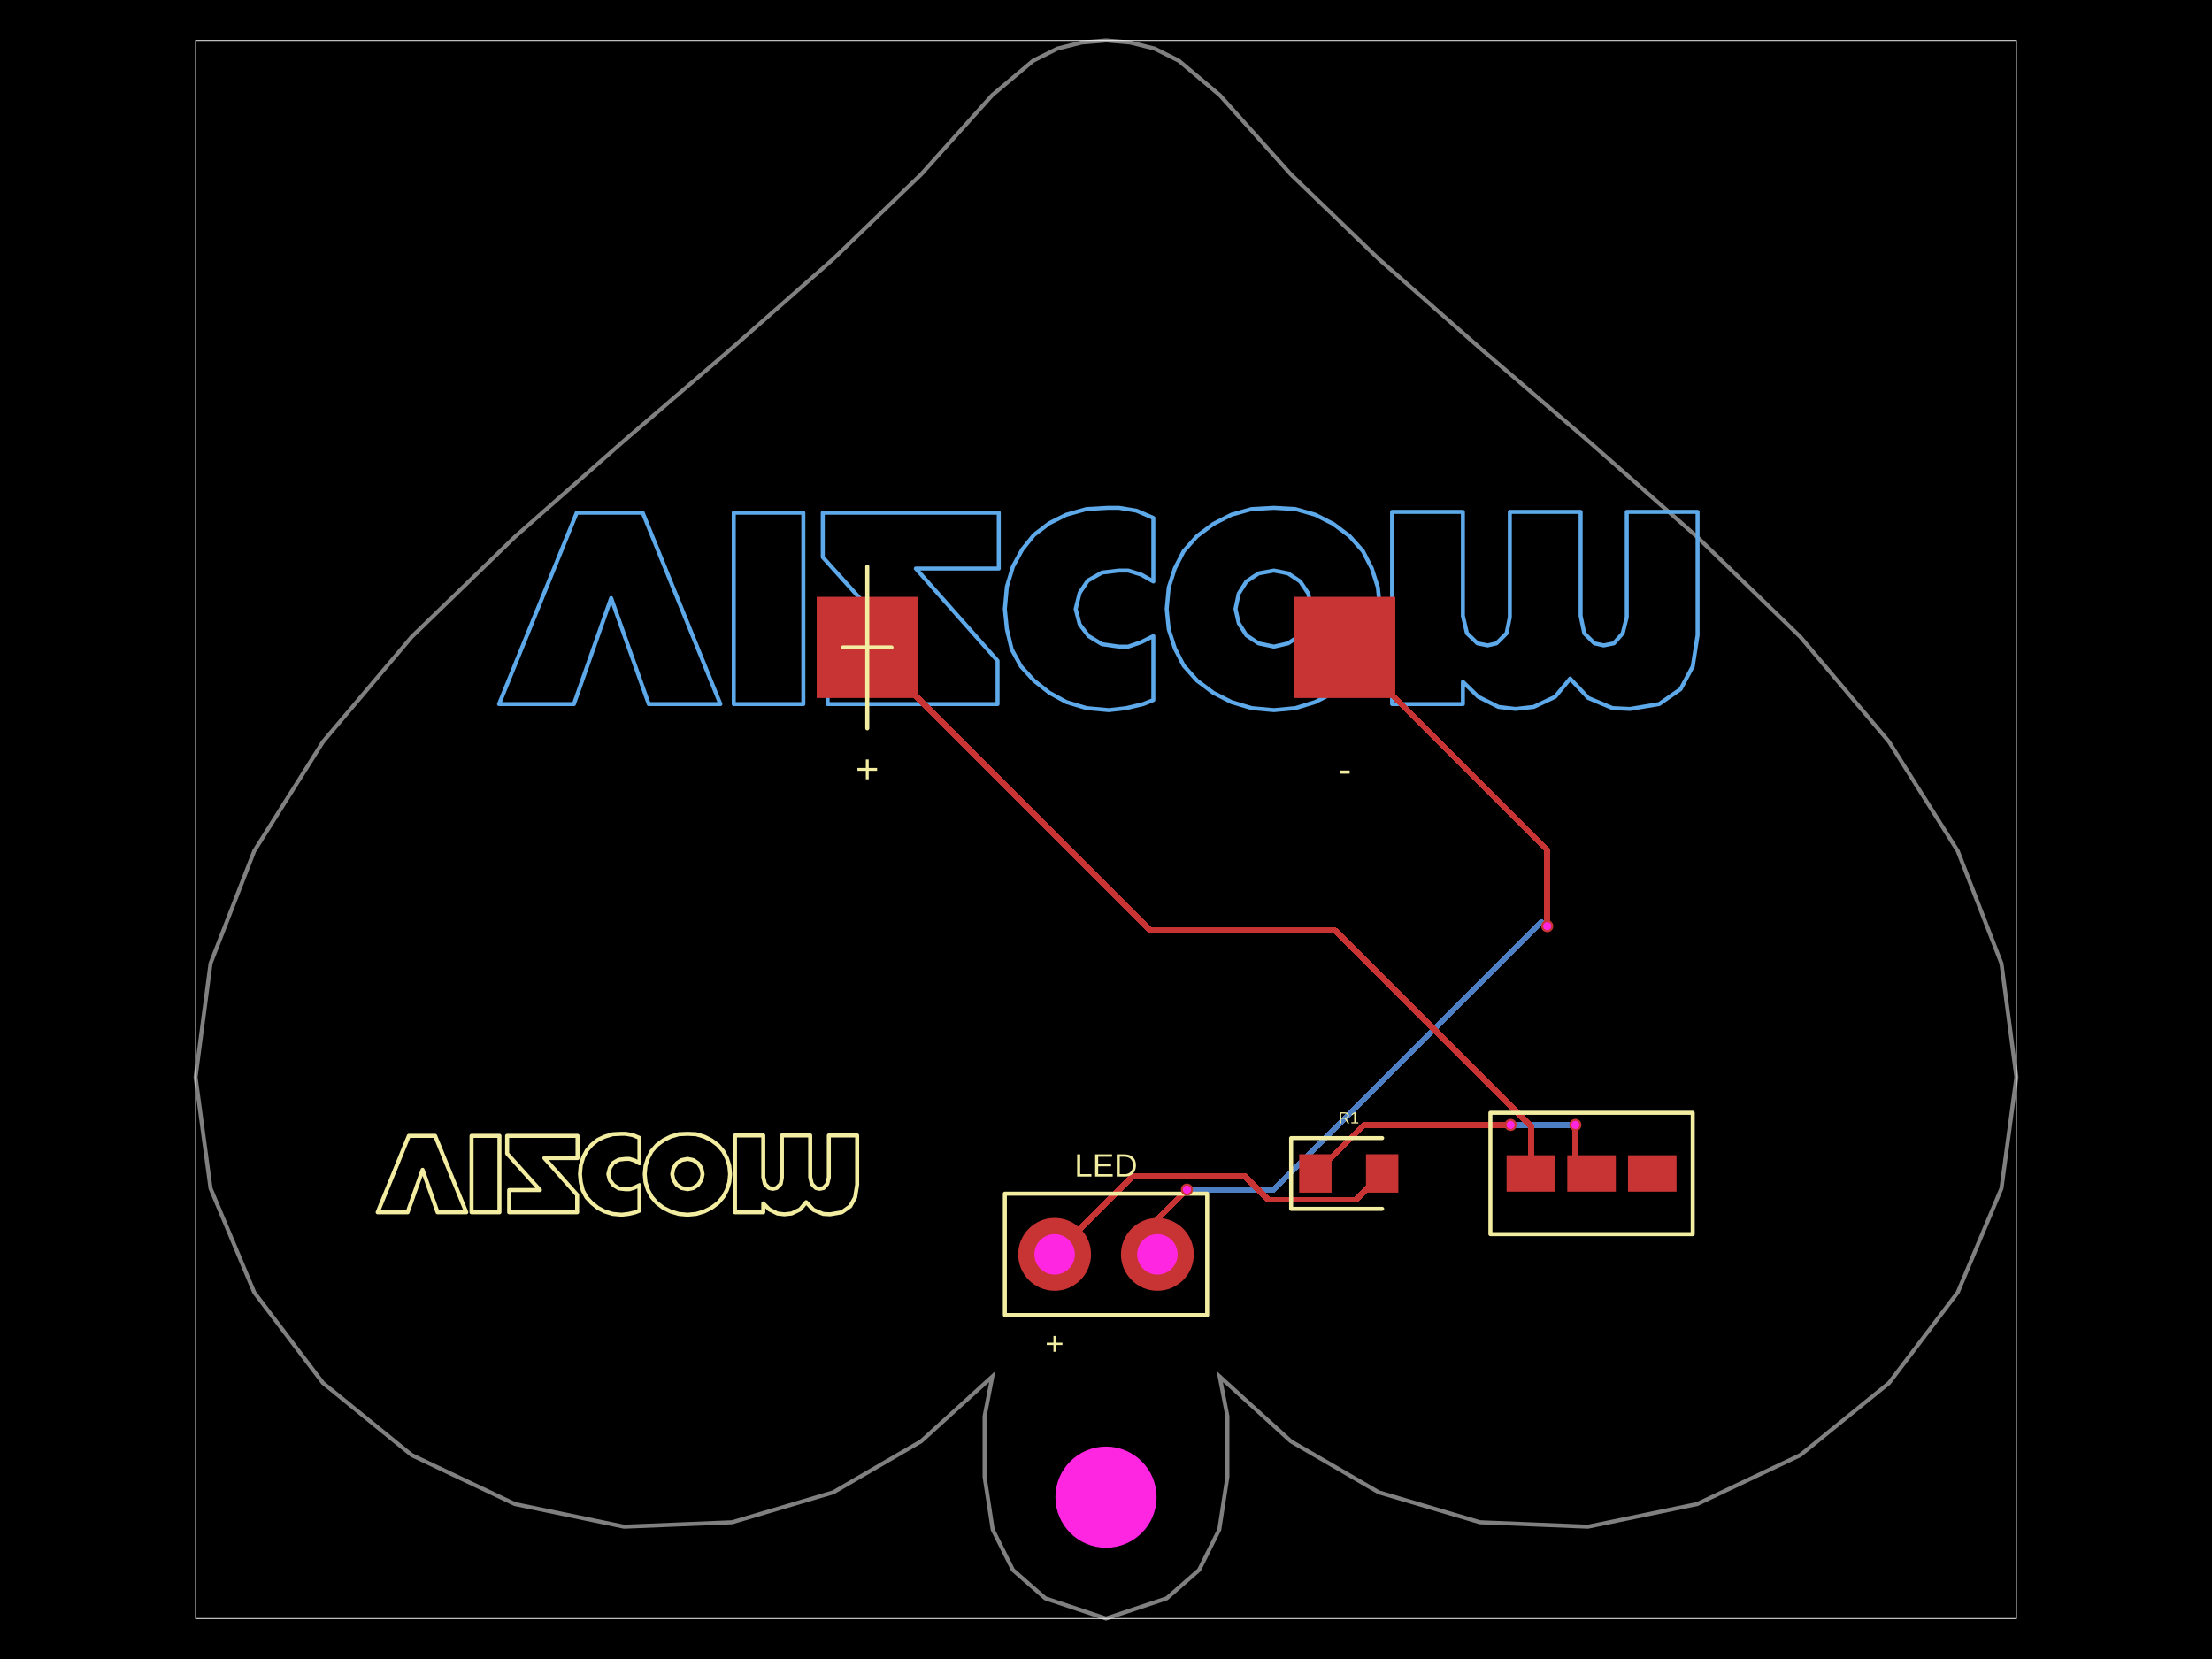
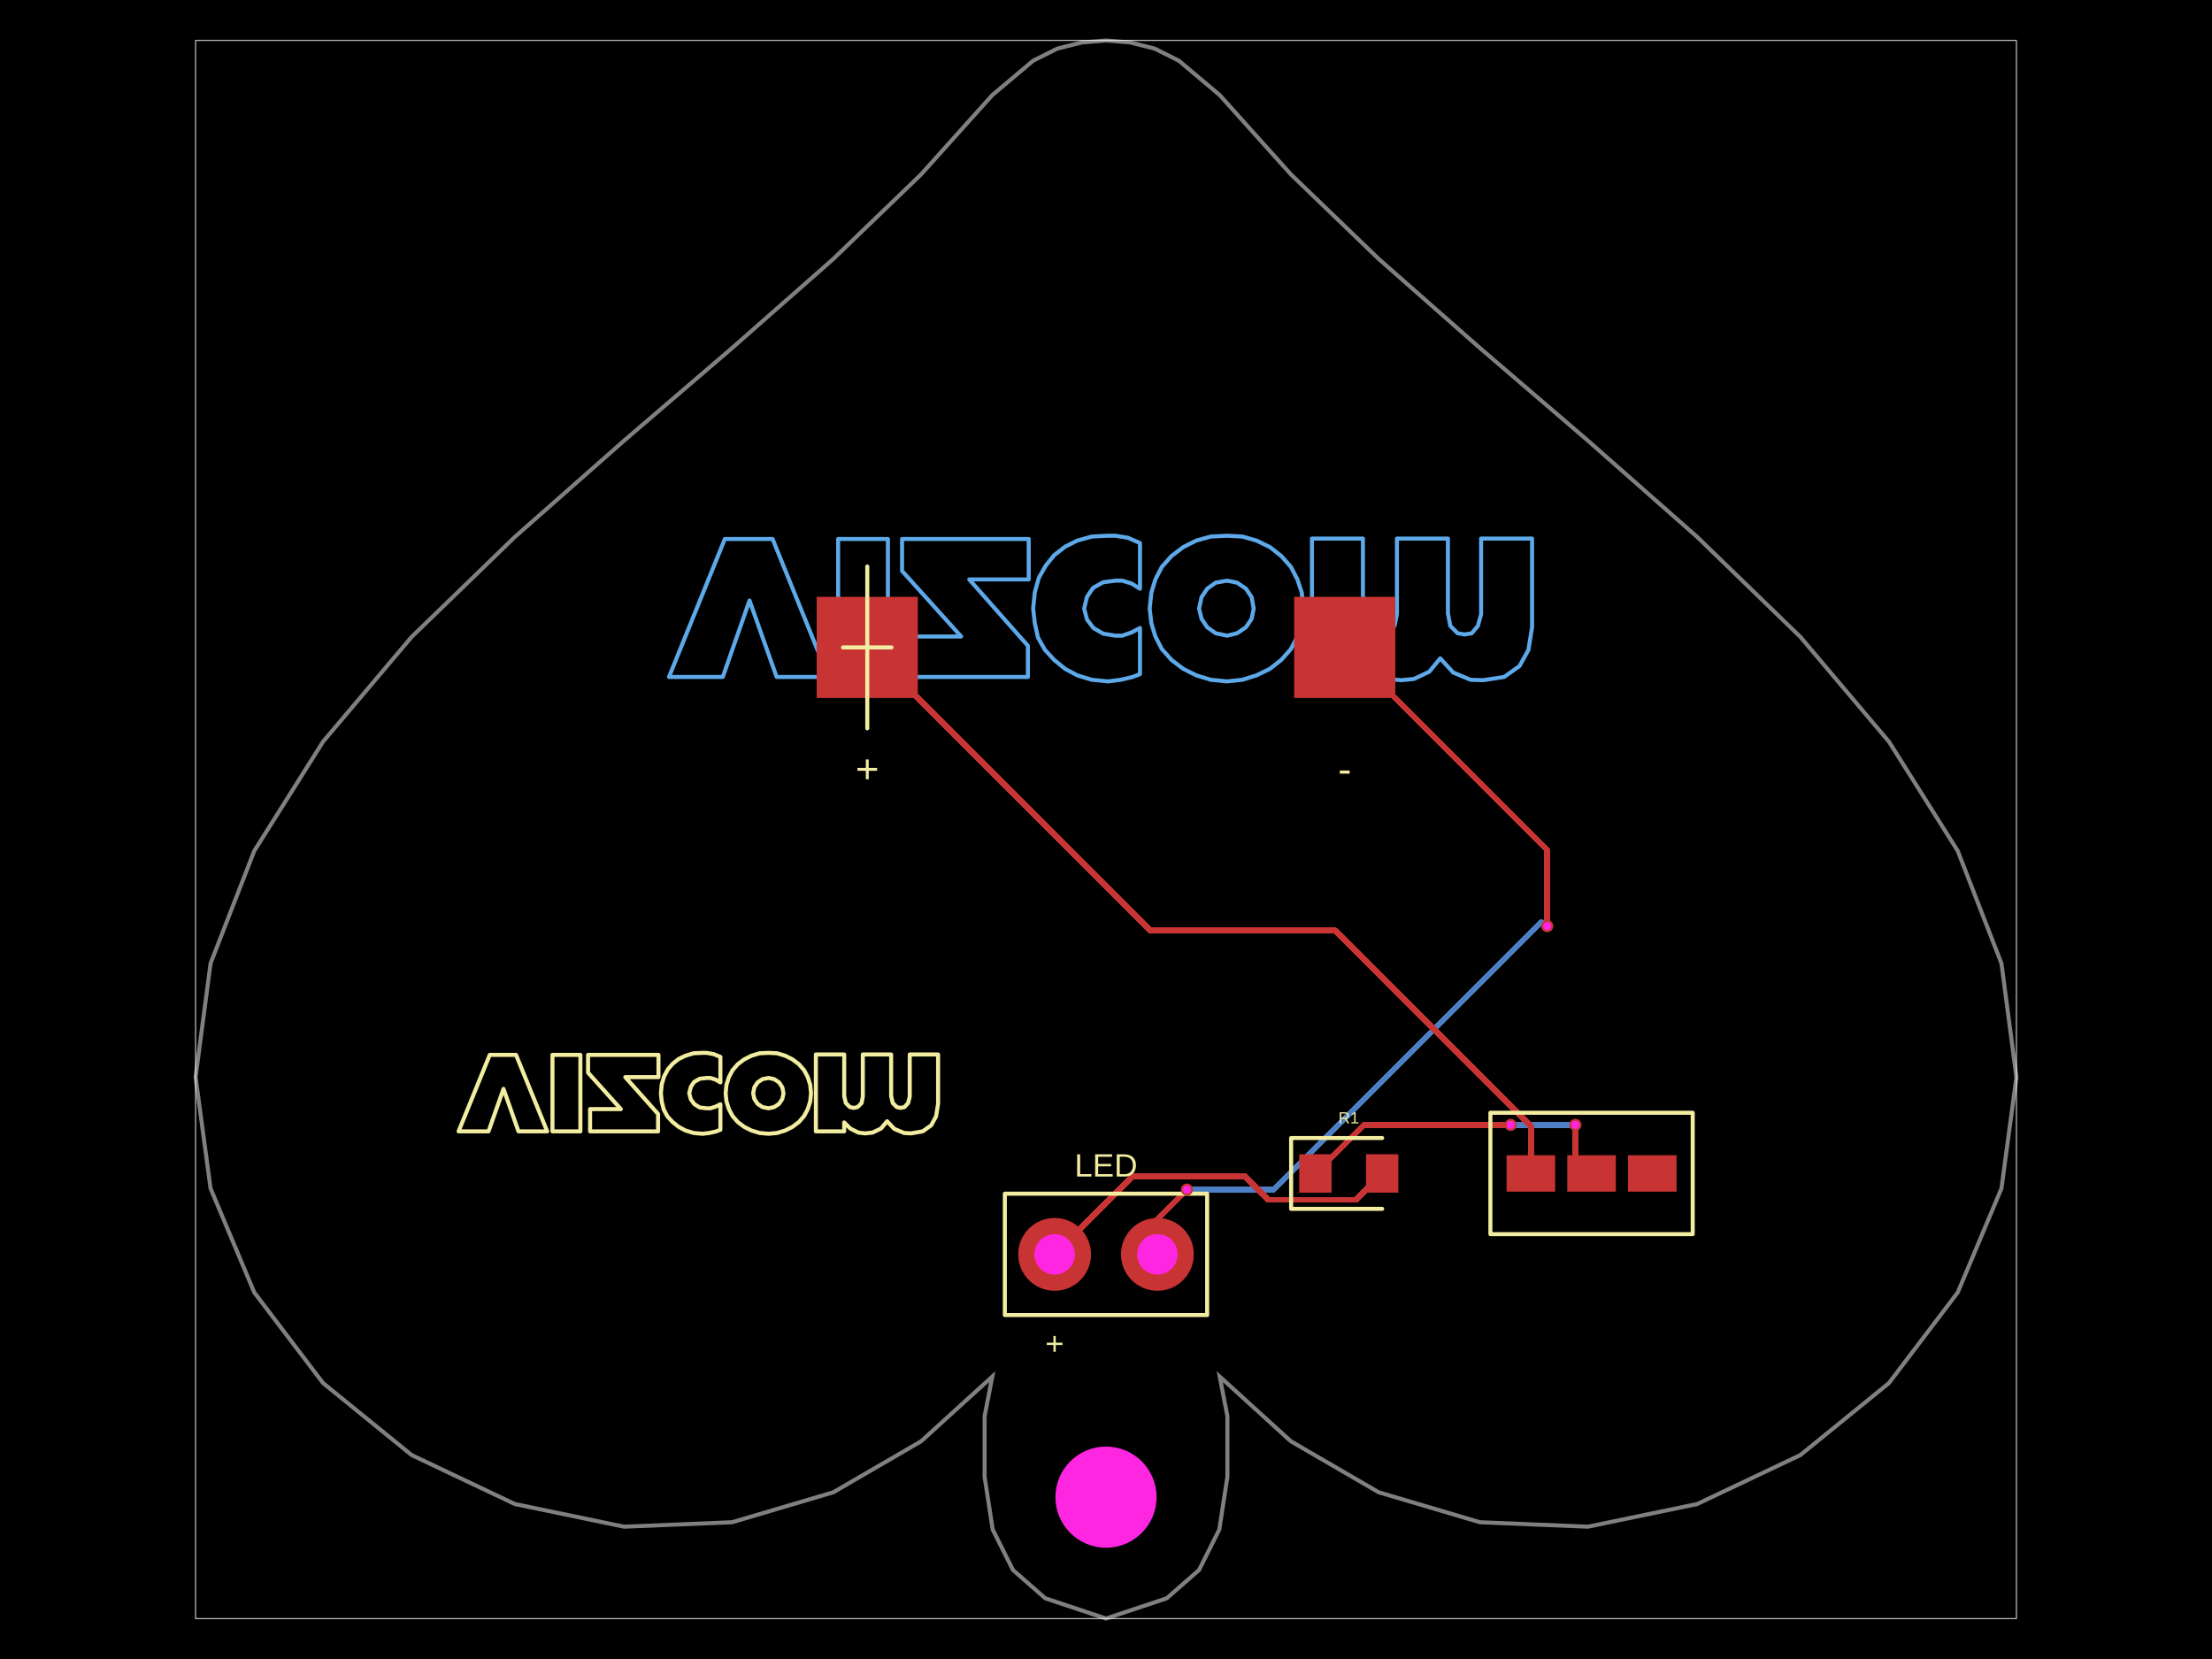
<svg xmlns="http://www.w3.org/2000/svg" width="800" height="600" data-software-used-string="@tscircuit/core@0.0.1112">
  <style />
  <rect class="boundary" x="0" y="0" fill="#000" width="800" height="600" data-type="pcb_background" data-pcb-layer="global" />
  <rect class="pcb-boundary" fill="none" stroke="#fff" stroke-width="0.3" x="70.732" y="14.634" width="658.537" height="570.732" data-type="pcb_boundary" data-pcb-layer="global" />
  <path class="pcb-board" d="M 400 585.366 L 421.951 578.049 L 433.659 567.805 L 440.976 553.171 L 443.902 534.146 L 443.902 512.195 L 441.122 497.854 L 466.878 521.268 L 498.634 539.707 L 535.22 550.537 L 574.293 552.146 L 613.805 543.951 L 651.122 526.244 L 683.171 500.195 L 708.049 467.415 L 723.854 429.805 L 729.268 389.561 L 723.854 348.439 L 708.049 307.756 L 683.171 268.244 L 651.122 230.341 L 613.805 194.195 L 574.293 159.366 L 535.22 125.854 L 498.634 93.659 L 466.878 63.073 L 441.122 34.39 L 426.341 21.951 L 417.561 17.561 L 408.78 15.366 L 400 14.634 L 391.22 15.366 L 382.439 17.561 L 373.659 21.951 L 358.878 34.39 L 333.122 63.073 L 301.366 93.659 L 264.78 125.854 L 225.707 159.366 L 186.195 194.195 L 148.878 230.341 L 116.829 268.244 L 91.951 307.756 L 76.146 348.439 L 70.732 389.561 L 76.146 429.805 L 91.951 467.415 L 116.829 500.195 L 148.878 526.244 L 186.195 543.951 L 225.707 552.146 L 264.78 550.537 L 301.366 539.707 L 333.122 521.268 L 358.878 497.854 L 356.098 512.195 L 356.098 534.146 L 359.024 553.171 L 366.341 567.805 L 378.049 578.049 Z" fill="none" stroke="rgba(255, 255, 255, 0.5)" stroke-width="1.463" data-type="pcb_board" data-pcb-layer="board" />
  <path class="pcb-trace" stroke="rgb(77, 127, 196)" fill="none" d="M 546.341 406.829 L 546.341 406.829" stroke-width="2.195" stroke-linecap="round" stroke-linejoin="round" shape-rendering="crispEdges" data-type="pcb_trace" data-pcb-layer="bottom" />
  <path class="pcb-trace" stroke="rgb(77, 127, 196)" fill="none" d="M 546.341 406.829 L 568.279 406.829" stroke-width="2.195" stroke-linecap="round" stroke-linejoin="round" shape-rendering="crispEdges" data-type="pcb_trace" data-pcb-layer="bottom" />
  <path class="pcb-trace" stroke="rgb(77, 127, 196)" fill="none" d="M 568.279 406.829 L 568.279 406.829" stroke-width="2.195" stroke-linecap="round" stroke-linejoin="round" shape-rendering="crispEdges" data-type="pcb_trace" data-pcb-layer="bottom" />
  <path class="pcb-trace" stroke="rgb(77, 127, 196)" fill="none" d="M 568.279 406.829 L 569.756 406.829" stroke-width="2.195" stroke-linecap="round" stroke-linejoin="round" shape-rendering="crispEdges" data-type="pcb_trace" data-pcb-layer="bottom" />
  <path class="pcb-trace" stroke="rgb(77, 127, 196)" fill="none" d="M 569.756 406.829 L 569.756 406.829" stroke-width="2.195" stroke-linecap="round" stroke-linejoin="round" shape-rendering="crispEdges" data-type="pcb_trace" data-pcb-layer="bottom" />
  <path class="pcb-trace" stroke="rgb(77, 127, 196)" fill="none" d="M 429.268 430.244 L 429.268 430.244" stroke-width="2.195" stroke-linecap="round" stroke-linejoin="round" shape-rendering="crispEdges" data-type="pcb_trace" data-pcb-layer="bottom" />
  <path class="pcb-trace" stroke="rgb(77, 127, 196)" fill="none" d="M 429.268 430.244 L 460.638 430.244" stroke-width="2.195" stroke-linecap="round" stroke-linejoin="round" shape-rendering="crispEdges" data-type="pcb_trace" data-pcb-layer="bottom" />
  <path class="pcb-trace" stroke="rgb(77, 127, 196)" fill="none" d="M 460.638 430.244 L 557.448 333.434" stroke-width="2.195" stroke-linecap="round" stroke-linejoin="round" shape-rendering="crispEdges" data-type="pcb_trace" data-pcb-layer="bottom" />
  <path class="pcb-trace" stroke="rgb(77, 127, 196)" fill="none" d="M 557.448 333.434 L 559.585 334.939" stroke-width="2.195" stroke-linecap="round" stroke-linejoin="round" shape-rendering="crispEdges" data-type="pcb_trace" data-pcb-layer="bottom" />
  <path class="pcb-trace" stroke="rgb(77, 127, 196)" fill="none" d="M 559.585 334.939 L 559.585 334.939" stroke-width="2.195" stroke-linecap="round" stroke-linejoin="round" shape-rendering="crispEdges" data-type="pcb_trace" data-pcb-layer="bottom" />
-   <path class="pcb-silkscreen pcb-silkscreen-bottom" d="M 208.585 185.415 L 180.488 254.634 L 207.561 254.634 L 221.024 216.293 L 234.634 254.634 L 260.537 254.634 L 232.439 185.415 L 208.585 185.415 Z" fill="none" stroke="#5da9e9" stroke-width="1.463" stroke-linecap="round" stroke-linejoin="round" data-pcb-component-id="null" data-pcb-silkscreen-path-id="pcb_silkscreen_path_12" data-type="pcb_silkscreen_path" data-pcb-layer="bottom" />
-   <path class="pcb-silkscreen pcb-silkscreen-bottom" d="M 290.537 185.415 L 265.366 185.415 L 265.366 254.634 L 290.537 254.634 L 290.537 185.415 Z" fill="none" stroke="#5da9e9" stroke-width="1.463" stroke-linecap="round" stroke-linejoin="round" data-pcb-component-id="null" data-pcb-silkscreen-path-id="pcb_silkscreen_path_13" data-type="pcb_silkscreen_path" data-pcb-layer="bottom" />
-   <path class="pcb-silkscreen pcb-silkscreen-bottom" d="M 360.78 254.634 L 360.78 238.976 L 331.22 205.61 L 361.22 205.61 L 361.22 185.415 L 297.561 185.415 L 297.561 201.512 L 327.268 234.439 L 299.317 234.439 L 299.317 254.634 L 360.78 254.634 Z" fill="none" stroke="#5da9e9" stroke-width="1.463" stroke-linecap="round" stroke-linejoin="round" data-pcb-component-id="null" data-pcb-silkscreen-path-id="pcb_silkscreen_path_14" data-type="pcb_silkscreen_path" data-pcb-layer="bottom" />
-   <path class="pcb-silkscreen pcb-silkscreen-bottom" d="M 363.415 220.244 L 364.146 227.561 L 365.902 234.878 L 369.268 241.024 L 373.951 246.146 L 379.512 250.537 L 385.659 253.902 L 392.976 256.098 L 401.024 256.829 L 407.317 256.098 L 413.463 254.634 L 417.122 253.171 L 417.122 230.049 L 412.732 232.244 L 408.049 233.854 L 404.683 233.854 L 398.537 232.976 L 393.707 230.049 L 390.488 225.805 L 389.024 220.244 L 390.488 214.39 L 393.415 210 L 398.537 207.073 L 404.683 206.341 L 408.049 206.341 L 412.732 207.805 L 417.122 210.293 L 417.122 187.317 L 410.976 184.683 L 404.683 183.659 L 400.732 183.659 L 392.976 184.098 L 385.659 186.146 L 379.512 189.22 L 373.951 193.463 L 369.707 198.732 L 366.341 204.878 L 364.146 212.195 L 363.415 220.244 Z" fill="none" stroke="#5da9e9" stroke-width="1.463" stroke-linecap="round" stroke-linejoin="round" data-pcb-component-id="null" data-pcb-silkscreen-path-id="pcb_silkscreen_path_15" data-type="pcb_silkscreen_path" data-pcb-layer="bottom" />
-   <path class="pcb-silkscreen pcb-silkscreen-bottom" d="M 460.732 256.829 L 468.488 256.098 L 475.659 253.902 L 482.244 250.537 L 488.098 246.146 L 492.927 240.732 L 496.146 234.439 L 498.341 227.561 L 499.073 220.244 L 498.341 212.488 L 496.146 205.61 L 492.927 199.317 L 488.098 193.902 L 482.244 189.512 L 475.659 186.146 L 468.488 184.098 L 460.732 183.659 L 452.683 184.098 L 445.366 186.146 L 438.78 189.512 L 432.927 193.902 L 428.098 199.317 L 424.878 205.61 L 422.683 212.488 L 421.951 220.244 L 422.683 227.561 L 424.878 234.439 L 428.098 240.732 L 432.927 246.146 L 438.78 250.537 L 445.366 253.902 L 452.683 256.098 L 460.732 256.829 Z" fill="none" stroke="#5da9e9" stroke-width="1.463" stroke-linecap="round" stroke-linejoin="round" data-pcb-component-id="null" data-pcb-silkscreen-path-id="pcb_silkscreen_path_16" data-type="pcb_silkscreen_path" data-pcb-layer="bottom" />
-   <path class="pcb-silkscreen pcb-silkscreen-bottom" d="M 460.732 233.854 L 455.171 232.683 L 450.78 229.756 L 448 225.366 L 446.829 220.244 L 448 214.683 L 450.78 210.293 L 455.171 207.366 L 460.732 206.341 L 465.854 207.366 L 470.244 210.293 L 473.171 214.683 L 474.195 220.244 L 473.171 225.366 L 470.244 229.756 L 465.854 232.683 L 460.732 233.854 Z" fill="none" stroke="#5da9e9" stroke-width="1.463" stroke-linecap="round" stroke-linejoin="round" data-pcb-component-id="null" data-pcb-silkscreen-path-id="pcb_silkscreen_path_17" data-type="pcb_silkscreen_path" data-pcb-layer="bottom" />
-   <path class="pcb-silkscreen pcb-silkscreen-bottom" d="M 529.073 222.732 L 529.073 185.122 L 503.463 185.122 L 503.463 254.634 L 529.073 254.634 L 529.073 246.585 L 534.634 252 L 541.951 255.659 L 548.098 256.39 L 554.683 255.659 L 562.439 252 L 567.854 245.415 L 574.439 252.439 L 583.22 256.098 L 589.512 256.39 L 600.049 254.634 L 607.805 249.22 L 612.195 241.024 L 613.951 229.756 L 613.951 185.122 L 588.341 185.122 L 588.341 223.171 L 586.878 229.024 L 583.659 232.683 L 580 233.415 L 576.634 232.683 L 572.976 229.024 L 571.659 222.732 L 571.659 185.122 L 546.049 185.122 L 546.049 223.171 L 544.878 229.024 L 541.22 232.683 L 538 233.415 L 534.341 232.683 L 530.537 229.024 L 529.073 222.732 Z" fill="none" stroke="#5da9e9" stroke-width="1.463" stroke-linecap="round" stroke-linejoin="round" data-pcb-component-id="null" data-pcb-silkscreen-path-id="pcb_silkscreen_path_18" data-type="pcb_silkscreen_path" data-pcb-layer="bottom" />
+   <path class="pcb-silkscreen pcb-silkscreen-bottom" d="M 262.146 194.927 L 241.951 244.829 L 261.415 244.829 L 271.073 217.171 L 280.878 244.829 L 299.61 244.829 L 279.415 194.927 L 262.146 194.927 Z" fill="none" stroke="#5da9e9" stroke-width="1.463" stroke-linecap="round" stroke-linejoin="round" data-pcb-component-id="null" data-pcb-silkscreen-path-id="pcb_silkscreen_path_12" data-type="pcb_silkscreen_path" data-pcb-layer="bottom" />
+   <path class="pcb-silkscreen pcb-silkscreen-bottom" d="M 321.122 194.927 L 303.122 194.927 L 303.122 244.829 L 321.122 244.829 L 321.122 194.927 Z" fill="none" stroke="#5da9e9" stroke-width="1.463" stroke-linecap="round" stroke-linejoin="round" data-pcb-component-id="null" data-pcb-silkscreen-path-id="pcb_silkscreen_path_13" data-type="pcb_silkscreen_path" data-pcb-layer="bottom" />
+   <path class="pcb-silkscreen pcb-silkscreen-bottom" d="M 371.756 244.829 L 371.756 233.561 L 350.537 209.561 L 372.049 209.561 L 372.049 194.927 L 326.244 194.927 L 326.244 206.488 L 347.61 230.195 L 327.561 230.195 L 327.561 244.829 L 371.756 244.829 Z" fill="none" stroke="#5da9e9" stroke-width="1.463" stroke-linecap="round" stroke-linejoin="round" data-pcb-component-id="null" data-pcb-silkscreen-path-id="pcb_silkscreen_path_14" data-type="pcb_silkscreen_path" data-pcb-layer="bottom" />
+   <path class="pcb-silkscreen pcb-silkscreen-bottom" d="M 373.659 220.098 L 374.244 225.366 L 375.415 230.634 L 377.902 235.024 L 381.268 238.683 L 385.22 241.902 L 389.61 244.244 L 394.878 245.854 L 400.732 246.439 L 405.268 245.854 L 409.659 244.829 L 412.293 243.805 L 412.293 227.122 L 409.22 228.732 L 405.854 229.902 L 403.366 229.902 L 398.976 229.171 L 395.463 227.122 L 393.122 224.049 L 392.098 220.098 L 393.122 215.854 L 395.317 212.634 L 398.976 210.585 L 403.366 210 L 405.854 210 L 409.22 211.024 L 412.293 212.927 L 412.293 196.39 L 407.902 194.488 L 403.366 193.756 L 400.585 193.756 L 394.878 194.049 L 389.61 195.512 L 385.22 197.707 L 381.268 200.78 L 378.195 204.585 L 375.707 208.976 L 374.244 214.244 L 373.659 220.098 Z" fill="none" stroke="#5da9e9" stroke-width="1.463" stroke-linecap="round" stroke-linejoin="round" data-pcb-component-id="null" data-pcb-silkscreen-path-id="pcb_silkscreen_path_15" data-type="pcb_silkscreen_path" data-pcb-layer="bottom" />
+   <path class="pcb-silkscreen pcb-silkscreen-bottom" d="M 443.756 246.439 L 449.317 245.854 L 454.439 244.244 L 459.268 241.902 L 463.366 238.683 L 466.878 234.732 L 469.22 230.195 L 470.829 225.366 L 471.268 220.098 L 470.829 214.39 L 469.22 209.561 L 466.878 205.024 L 463.366 201.073 L 459.268 197.854 L 454.439 195.512 L 449.317 194.049 L 443.756 193.756 L 437.902 194.049 L 432.634 195.512 L 427.951 197.854 L 423.707 201.073 L 420.195 205.024 L 417.854 209.561 L 416.39 214.39 L 415.805 220.098 L 416.39 225.366 L 417.854 230.195 L 420.195 234.732 L 423.707 238.683 L 427.951 241.902 L 432.634 244.244 L 437.902 245.854 L 443.756 246.439 Z" fill="none" stroke="#5da9e9" stroke-width="1.463" stroke-linecap="round" stroke-linejoin="round" data-pcb-component-id="null" data-pcb-silkscreen-path-id="pcb_silkscreen_path_16" data-type="pcb_silkscreen_path" data-pcb-layer="bottom" />
+   <path class="pcb-silkscreen pcb-silkscreen-bottom" d="M 443.756 229.902 L 439.659 229.024 L 436.585 226.829 L 434.537 223.756 L 433.659 220.098 L 434.537 216 L 436.585 212.927 L 439.659 210.732 L 443.756 210 L 447.415 210.732 L 450.634 212.927 L 452.683 216 L 453.415 220.098 L 452.683 223.756 L 450.634 226.829 L 447.415 229.024 L 443.756 229.902 Z" fill="none" stroke="#5da9e9" stroke-width="1.463" stroke-linecap="round" stroke-linejoin="round" data-pcb-component-id="null" data-pcb-silkscreen-path-id="pcb_silkscreen_path_17" data-type="pcb_silkscreen_path" data-pcb-layer="bottom" />
+   <path class="pcb-silkscreen pcb-silkscreen-bottom" d="M 492.927 221.854 L 492.927 194.78 L 474.488 194.78 L 474.488 244.829 L 492.927 244.829 L 492.927 238.976 L 496.878 242.927 L 502.146 245.561 L 506.683 246 L 511.366 245.561 L 516.927 242.927 L 520.878 238.098 L 525.561 243.22 L 531.854 245.854 L 536.39 246 L 544 244.829 L 549.561 240.878 L 552.78 235.024 L 554.098 226.829 L 554.098 194.78 L 535.659 194.78 L 535.659 222.146 L 534.488 226.39 L 532.293 229.024 L 529.659 229.463 L 527.171 229.024 L 524.537 226.39 L 523.659 221.854 L 523.659 194.78 L 505.22 194.78 L 505.22 222.146 L 504.341 226.39 L 501.707 229.024 L 499.366 229.463 L 496.732 229.024 L 493.951 226.39 L 492.927 221.854 Z" fill="none" stroke="#5da9e9" stroke-width="1.463" stroke-linecap="round" stroke-linejoin="round" data-pcb-component-id="null" data-pcb-silkscreen-path-id="pcb_silkscreen_path_18" data-type="pcb_silkscreen_path" data-pcb-layer="bottom" />
  <rect class="pcb-pad" fill="rgb(200, 52, 52)" x="295.366" y="215.854" width="36.585" height="36.585" data-type="pcb_smtpad" data-pcb-layer="top" />
  <rect class="pcb-pad" fill="rgb(200, 52, 52)" x="468.049" y="215.854" width="36.585" height="36.585" data-type="pcb_smtpad" data-pcb-layer="top" />
  <rect class="pcb-pad" fill="rgb(200, 52, 52)" x="544.878" y="417.805" width="17.561" height="13.171" data-type="pcb_smtpad" data-pcb-layer="top" />
  <rect class="pcb-pad" fill="rgb(200, 52, 52)" x="566.829" y="417.805" width="17.561" height="13.171" data-type="pcb_smtpad" data-pcb-layer="top" />
  <rect class="pcb-pad" fill="rgb(200, 52, 52)" x="588.78" y="417.805" width="17.561" height="13.171" data-type="pcb_smtpad" data-pcb-layer="top" />
  <rect class="pcb-pad" fill="rgb(200, 52, 52)" x="469.878" y="417.439" width="11.707" height="13.902" data-type="pcb_smtpad" data-pcb-layer="top" />
  <rect class="pcb-pad" fill="rgb(200, 52, 52)" x="494.024" y="417.439" width="11.707" height="13.902" data-type="pcb_smtpad" data-pcb-layer="top" />
  <path class="pcb-trace" stroke="rgb(200, 52, 52)" fill="none" d="M 381.415 453.659 L 409.69 425.383" stroke-width="2.195" stroke-linecap="round" stroke-linejoin="round" shape-rendering="crispEdges" data-type="pcb_trace" data-pcb-layer="top" />
  <path class="pcb-trace" stroke="rgb(200, 52, 52)" fill="none" d="M 409.69 425.383 L 450.189 425.383" stroke-width="2.195" stroke-linecap="round" stroke-linejoin="round" shape-rendering="crispEdges" data-type="pcb_trace" data-pcb-layer="top" />
  <path class="pcb-trace" stroke="rgb(200, 52, 52)" fill="none" d="M 450.189 425.383 L 458.748 433.942" stroke-width="2.195" stroke-linecap="round" stroke-linejoin="round" shape-rendering="crispEdges" data-type="pcb_trace" data-pcb-layer="top" />
  <path class="pcb-trace" stroke="rgb(200, 52, 52)" fill="none" d="M 458.748 433.942 L 490.326 433.942" stroke-width="2.195" stroke-linecap="round" stroke-linejoin="round" shape-rendering="crispEdges" data-type="pcb_trace" data-pcb-layer="top" />
  <path class="pcb-trace" stroke="rgb(200, 52, 52)" fill="none" d="M 490.326 433.942 L 490.326 433.942" stroke-width="2.195" stroke-linecap="round" stroke-linejoin="round" shape-rendering="crispEdges" data-type="pcb_trace" data-pcb-layer="top" />
  <path class="pcb-trace" stroke="rgb(200, 52, 52)" fill="none" d="M 490.326 433.942 L 499.878 424.39" stroke-width="2.195" stroke-linecap="round" stroke-linejoin="round" shape-rendering="crispEdges" data-type="pcb_trace" data-pcb-layer="top" />
  <path class="pcb-trace" stroke="rgb(200, 52, 52)" fill="none" d="M 475.732 424.39 L 493.293 406.829" stroke-width="2.195" stroke-linecap="round" stroke-linejoin="round" shape-rendering="crispEdges" data-type="pcb_trace" data-pcb-layer="top" />
  <path class="pcb-trace" stroke="rgb(200, 52, 52)" fill="none" d="M 493.293 406.829 L 545.285 406.829" stroke-width="2.195" stroke-linecap="round" stroke-linejoin="round" shape-rendering="crispEdges" data-type="pcb_trace" data-pcb-layer="top" />
  <path class="pcb-trace" stroke="rgb(200, 52, 52)" fill="none" d="M 545.285 406.829 L 546.341 406.829" stroke-width="2.195" stroke-linecap="round" stroke-linejoin="round" shape-rendering="crispEdges" data-type="pcb_trace" data-pcb-layer="top" />
  <path class="pcb-trace" stroke="rgb(200, 52, 52)" fill="none" d="M 546.341 406.829 L 546.341 406.829" stroke-width="2.195" stroke-linecap="round" stroke-linejoin="round" shape-rendering="crispEdges" data-type="pcb_trace" data-pcb-layer="top" />
  <path class="pcb-trace" stroke="rgb(200, 52, 52)" fill="none" d="M 569.756 406.829 L 569.756 406.829" stroke-width="2.195" stroke-linecap="round" stroke-linejoin="round" shape-rendering="crispEdges" data-type="pcb_trace" data-pcb-layer="top" />
  <path class="pcb-trace" stroke="rgb(200, 52, 52)" fill="none" d="M 569.756 406.829 L 569.756 418.537" stroke-width="2.195" stroke-linecap="round" stroke-linejoin="round" shape-rendering="crispEdges" data-type="pcb_trace" data-pcb-layer="top" />
  <path class="pcb-trace" stroke="rgb(200, 52, 52)" fill="none" d="M 569.756 418.537 L 575.61 424.39" stroke-width="2.195" stroke-linecap="round" stroke-linejoin="round" shape-rendering="crispEdges" data-type="pcb_trace" data-pcb-layer="top" />
  <path class="pcb-trace" stroke="rgb(200, 52, 52)" fill="none" d="M 418.585 453.659 L 418.585 440.927" stroke-width="2.195" stroke-linecap="round" stroke-linejoin="round" shape-rendering="crispEdges" data-type="pcb_trace" data-pcb-layer="top" />
  <path class="pcb-trace" stroke="rgb(200, 52, 52)" fill="none" d="M 418.585 440.927 L 427.69 431.822" stroke-width="2.195" stroke-linecap="round" stroke-linejoin="round" shape-rendering="crispEdges" data-type="pcb_trace" data-pcb-layer="top" />
  <path class="pcb-trace" stroke="rgb(200, 52, 52)" fill="none" d="M 427.69 431.822 L 429.268 430.244" stroke-width="2.195" stroke-linecap="round" stroke-linejoin="round" shape-rendering="crispEdges" data-type="pcb_trace" data-pcb-layer="top" />
  <path class="pcb-trace" stroke="rgb(200, 52, 52)" fill="none" d="M 429.268 430.244 L 429.268 430.244" stroke-width="2.195" stroke-linecap="round" stroke-linejoin="round" shape-rendering="crispEdges" data-type="pcb_trace" data-pcb-layer="top" />
  <path class="pcb-trace" stroke="rgb(200, 52, 52)" fill="none" d="M 559.585 334.939 L 559.585 334.939" stroke-width="2.195" stroke-linecap="round" stroke-linejoin="round" shape-rendering="crispEdges" data-type="pcb_trace" data-pcb-layer="top" />
  <path class="pcb-trace" stroke="rgb(200, 52, 52)" fill="none" d="M 559.585 334.939 L 559.585 307.39" stroke-width="2.195" stroke-linecap="round" stroke-linejoin="round" shape-rendering="crispEdges" data-type="pcb_trace" data-pcb-layer="top" />
  <path class="pcb-trace" stroke="rgb(200, 52, 52)" fill="none" d="M 559.585 307.39 L 486.341 234.146" stroke-width="2.195" stroke-linecap="round" stroke-linejoin="round" shape-rendering="crispEdges" data-type="pcb_trace" data-pcb-layer="top" />
  <path class="pcb-trace" stroke="rgb(200, 52, 52)" fill="none" d="M 553.659 424.39 L 553.659 407.24" stroke-width="2.195" stroke-linecap="round" stroke-linejoin="round" shape-rendering="crispEdges" data-type="pcb_trace" data-pcb-layer="top" />
  <path class="pcb-trace" stroke="rgb(200, 52, 52)" fill="none" d="M 553.659 407.24 L 483.004 336.585" stroke-width="2.195" stroke-linecap="round" stroke-linejoin="round" shape-rendering="crispEdges" data-type="pcb_trace" data-pcb-layer="top" />
  <path class="pcb-trace" stroke="rgb(200, 52, 52)" fill="none" d="M 483.004 336.585 L 416.098 336.585" stroke-width="2.195" stroke-linecap="round" stroke-linejoin="round" shape-rendering="crispEdges" data-type="pcb_trace" data-pcb-layer="top" />
  <path class="pcb-trace" stroke="rgb(200, 52, 52)" fill="none" d="M 416.098 336.585 L 313.659 234.146" stroke-width="2.195" stroke-linecap="round" stroke-linejoin="round" shape-rendering="crispEdges" data-type="pcb_trace" data-pcb-layer="top" />
  <path class="pcb-silkscreen pcb-silkscreen-top" d="M 313.659 263.415 L 313.659 204.878" fill="none" stroke="#f2eda1" stroke-width="1.463" stroke-linecap="round" stroke-linejoin="round" data-pcb-component-id="pcb_component_0" data-pcb-silkscreen-path-id="pcb_silkscreen_path_0" data-type="pcb_silkscreen_path" data-pcb-layer="top" />
  <path class="pcb-silkscreen pcb-silkscreen-top" d="M 304.878 234.146 L 322.439 234.146" fill="none" stroke="#f2eda1" stroke-width="1.463" stroke-linecap="round" stroke-linejoin="round" data-pcb-component-id="pcb_component_0" data-pcb-silkscreen-path-id="pcb_silkscreen_path_1" data-type="pcb_silkscreen_path" data-pcb-layer="top" />
  <text x="0" y="0" dx="0" dy="0" fill="#f2eda1" font-family="Arial, sans-serif" font-size="14.634" text-anchor="middle" dominant-baseline="central" transform="matrix(1,0,0,1,313.6585,278.0488)" class="pcb-silkscreen-text pcb-silkscreen-top" data-pcb-silkscreen-text-id="pcb_component_0" stroke="none" data-type="pcb_silkscreen_text" data-pcb-layer="top">+</text>
  <text x="0" y="0" dx="0" dy="0" fill="#f2eda1" font-family="Arial, sans-serif" font-size="14.634" text-anchor="middle" dominant-baseline="central" transform="matrix(1,0,0,1,486.3415,278.0488)" class="pcb-silkscreen-text pcb-silkscreen-top" data-pcb-silkscreen-text-id="pcb_component_0" stroke="none" data-type="pcb_silkscreen_text" data-pcb-layer="top">-</text>
  <path class="pcb-silkscreen pcb-silkscreen-top" d="M 539.024 446.341 L 612.195 446.341 L 612.195 402.439 L 539.024 402.439 L 539.024 446.341 Z" fill="none" stroke="#f2eda1" stroke-width="1.463" stroke-linecap="round" stroke-linejoin="round" data-pcb-component-id="pcb_component_1" data-pcb-silkscreen-path-id="pcb_silkscreen_path_2" data-type="pcb_silkscreen_path" data-pcb-layer="top" />
  <path class="pcb-silkscreen pcb-silkscreen-top" d="M 499.878 411.585 L 466.951 411.585 L 466.951 437.195 L 499.878 437.195" fill="none" stroke="#f2eda1" stroke-width="1.463" stroke-linecap="round" stroke-linejoin="round" data-pcb-component-id="pcb_component_2" data-pcb-silkscreen-path-id="pcb_silkscreen_path_3" data-type="pcb_silkscreen_path" data-pcb-layer="top" />
  <text x="0" y="0" dx="0" dy="0" fill="#f2eda1" font-family="Arial, sans-serif" font-size="5.854" text-anchor="middle" dominant-baseline="central" transform="matrix(1,0,0,1,487.8049,404.2683)" class="pcb-silkscreen-text pcb-silkscreen-top" data-pcb-silkscreen-text-id="pcb_component_2" stroke="none" data-type="pcb_silkscreen_text" data-pcb-layer="top">R1</text>
  <path class="pcb-silkscreen pcb-silkscreen-top" d="M 363.415 475.61 L 436.585 475.61 L 436.585 431.707 L 363.415 431.707 L 363.415 475.61 Z" fill="none" stroke="#f2eda1" stroke-width="1.463" stroke-linecap="round" stroke-linejoin="round" data-pcb-component-id="pcb_component_3" data-pcb-silkscreen-path-id="pcb_silkscreen_path_4" data-type="pcb_silkscreen_path" data-pcb-layer="top" />
  <text x="0" y="0" dx="0" dy="0" fill="#f2eda1" font-family="Arial, sans-serif" font-size="11.707" text-anchor="middle" dominant-baseline="central" transform="matrix(1,0,0,1,381.4146,485.8537)" class="pcb-silkscreen-text pcb-silkscreen-top" data-pcb-silkscreen-text-id="pcb_component_3" stroke="none" data-type="pcb_silkscreen_text" data-pcb-layer="top">+</text>
  <text x="0" y="0" dx="0" dy="0" fill="#f2eda1" font-family="Arial, sans-serif" font-size="11.707" text-anchor="middle" dominant-baseline="central" transform="matrix(1,0,0,1,400,421.4634)" class="pcb-silkscreen-text pcb-silkscreen-top" data-pcb-silkscreen-text-id="pcb_component_3" stroke="none" data-type="pcb_silkscreen_text" data-pcb-layer="top">LED</text>
-   <path class="pcb-silkscreen pcb-silkscreen-top" d="M 147.854 410.78 L 136.585 438.439 L 147.415 438.439 L 152.829 423.073 L 158.244 438.439 L 168.634 438.439 L 157.366 410.78 L 147.854 410.78 Z" fill="none" stroke="#f2eda1" stroke-width="1.463" stroke-linecap="round" stroke-linejoin="round" data-pcb-component-id="null" data-pcb-silkscreen-path-id="pcb_silkscreen_path_5" data-type="pcb_silkscreen_path" data-pcb-layer="top" />
-   <path class="pcb-silkscreen pcb-silkscreen-top" d="M 180.634 410.78 L 170.537 410.78 L 170.537 438.439 L 180.634 438.439 L 180.634 410.78 Z" fill="none" stroke="#f2eda1" stroke-width="1.463" stroke-linecap="round" stroke-linejoin="round" data-pcb-component-id="null" data-pcb-silkscreen-path-id="pcb_silkscreen_path_6" data-type="pcb_silkscreen_path" data-pcb-layer="top" />
-   <path class="pcb-silkscreen pcb-silkscreen-top" d="M 208.732 438.439 L 208.732 432.146 L 196.878 418.829 L 208.878 418.829 L 208.878 410.78 L 183.415 410.78 L 183.415 417.22 L 195.268 430.39 L 184.146 430.39 L 184.146 438.439 L 208.732 438.439 Z" fill="none" stroke="#f2eda1" stroke-width="1.463" stroke-linecap="round" stroke-linejoin="round" data-pcb-component-id="null" data-pcb-silkscreen-path-id="pcb_silkscreen_path_7" data-type="pcb_silkscreen_path" data-pcb-layer="top" />
-   <path class="pcb-silkscreen pcb-silkscreen-top" d="M 209.756 424.683 L 210.049 427.61 L 210.78 430.537 L 212.098 433.024 L 214 435.073 L 216.195 436.829 L 218.683 438.146 L 221.61 439.024 L 224.829 439.317 L 227.317 439.024 L 229.805 438.439 L 231.268 437.854 L 231.268 428.634 L 229.512 429.512 L 227.61 430.098 L 226.293 430.098 L 223.805 429.805 L 221.902 428.634 L 220.585 426.878 L 220 424.683 L 220.585 422.341 L 221.756 420.585 L 223.805 419.415 L 226.293 419.122 L 227.61 419.122 L 229.512 419.707 L 231.268 420.732 L 231.268 411.512 L 228.78 410.488 L 226.293 410.049 L 224.683 410.049 L 221.61 410.195 L 218.683 411.073 L 216.195 412.244 L 214 414 L 212.244 416.049 L 210.927 418.537 L 210.049 421.463 L 209.756 424.683 Z" fill="none" stroke="#f2eda1" stroke-width="1.463" stroke-linecap="round" stroke-linejoin="round" data-pcb-component-id="null" data-pcb-silkscreen-path-id="pcb_silkscreen_path_8" data-type="pcb_silkscreen_path" data-pcb-layer="top" />
-   <path class="pcb-silkscreen pcb-silkscreen-top" d="M 248.683 439.317 L 251.756 439.024 L 254.683 438.146 L 257.317 436.829 L 259.659 435.073 L 261.561 432.878 L 262.878 430.39 L 263.756 427.61 L 264.049 424.683 L 263.756 421.61 L 262.878 418.829 L 261.561 416.341 L 259.659 414.146 L 257.317 412.39 L 254.683 411.073 L 251.756 410.195 L 248.683 410.049 L 245.463 410.195 L 242.537 411.073 L 239.902 412.39 L 237.561 414.146 L 235.659 416.341 L 234.341 418.829 L 233.463 421.61 L 233.171 424.683 L 233.463 427.61 L 234.341 430.39 L 235.659 432.878 L 237.561 435.073 L 239.902 436.829 L 242.537 438.146 L 245.463 439.024 L 248.683 439.317 Z" fill="none" stroke="#f2eda1" stroke-width="1.463" stroke-linecap="round" stroke-linejoin="round" data-pcb-component-id="null" data-pcb-silkscreen-path-id="pcb_silkscreen_path_9" data-type="pcb_silkscreen_path" data-pcb-layer="top" />
-   <path class="pcb-silkscreen pcb-silkscreen-top" d="M 248.683 430.098 L 246.488 429.659 L 244.732 428.488 L 243.561 426.732 L 243.122 424.683 L 243.561 422.488 L 244.732 420.732 L 246.488 419.561 L 248.683 419.122 L 250.732 419.561 L 252.488 420.732 L 253.659 422.488 L 254.098 424.683 L 253.659 426.732 L 252.488 428.488 L 250.732 429.659 L 248.683 430.098 Z" fill="none" stroke="#f2eda1" stroke-width="1.463" stroke-linecap="round" stroke-linejoin="round" data-pcb-component-id="null" data-pcb-silkscreen-path-id="pcb_silkscreen_path_10" data-type="pcb_silkscreen_path" data-pcb-layer="top" />
-   <path class="pcb-silkscreen pcb-silkscreen-top" d="M 276.049 425.707 L 276.049 410.634 L 265.805 410.634 L 265.805 438.439 L 276.049 438.439 L 276.049 435.22 L 278.244 437.415 L 281.171 438.878 L 283.659 439.171 L 286.293 438.878 L 289.366 437.415 L 291.561 434.78 L 294.195 437.561 L 297.707 439.024 L 300.195 439.171 L 304.439 438.439 L 307.512 436.244 L 309.268 433.024 L 310 428.488 L 310 410.634 L 299.756 410.634 L 299.756 425.854 L 299.171 428.195 L 297.854 429.659 L 296.39 429.951 L 295.073 429.659 L 293.61 428.195 L 293.024 425.707 L 293.024 410.634 L 282.78 410.634 L 282.78 425.854 L 282.341 428.195 L 280.878 429.659 L 279.561 429.951 L 278.098 429.659 L 276.634 428.195 L 276.049 425.707 Z" fill="none" stroke="#f2eda1" stroke-width="1.463" stroke-linecap="round" stroke-linejoin="round" data-pcb-component-id="null" data-pcb-silkscreen-path-id="pcb_silkscreen_path_11" data-type="pcb_silkscreen_path" data-pcb-layer="top" />
+   <path class="pcb-silkscreen pcb-silkscreen-top" d="M 177.122 381.512 L 165.854 409.171 L 176.683 409.171 L 182.098 393.805 L 187.512 409.171 L 197.902 409.171 L 186.634 381.512 L 177.122 381.512 Z" fill="none" stroke="#f2eda1" stroke-width="1.463" stroke-linecap="round" stroke-linejoin="round" data-pcb-component-id="null" data-pcb-silkscreen-path-id="pcb_silkscreen_path_5" data-type="pcb_silkscreen_path" data-pcb-layer="top" />
+   <path class="pcb-silkscreen pcb-silkscreen-top" d="M 209.902 381.512 L 199.805 381.512 L 199.805 409.171 L 209.902 409.171 L 209.902 381.512 Z" fill="none" stroke="#f2eda1" stroke-width="1.463" stroke-linecap="round" stroke-linejoin="round" data-pcb-component-id="null" data-pcb-silkscreen-path-id="pcb_silkscreen_path_6" data-type="pcb_silkscreen_path" data-pcb-layer="top" />
+   <path class="pcb-silkscreen pcb-silkscreen-top" d="M 238 409.171 L 238 402.878 L 226.146 389.561 L 238.146 389.561 L 238.146 381.512 L 212.683 381.512 L 212.683 387.951 L 224.537 401.122 L 213.415 401.122 L 213.415 409.171 L 238 409.171 Z" fill="none" stroke="#f2eda1" stroke-width="1.463" stroke-linecap="round" stroke-linejoin="round" data-pcb-component-id="null" data-pcb-silkscreen-path-id="pcb_silkscreen_path_7" data-type="pcb_silkscreen_path" data-pcb-layer="top" />
+   <path class="pcb-silkscreen pcb-silkscreen-top" d="M 239.024 395.415 L 239.317 398.341 L 240.049 401.268 L 241.366 403.756 L 243.268 405.805 L 245.463 407.561 L 247.951 408.878 L 250.878 409.756 L 254.098 410.049 L 256.585 409.756 L 259.073 409.171 L 260.537 408.585 L 260.537 399.366 L 258.78 400.244 L 256.878 400.829 L 255.561 400.829 L 253.073 400.537 L 251.171 399.366 L 249.854 397.61 L 249.268 395.415 L 249.854 393.073 L 251.024 391.317 L 253.073 390.146 L 255.561 389.854 L 256.878 389.854 L 258.78 390.439 L 260.537 391.463 L 260.537 382.244 L 258.049 381.22 L 255.561 380.78 L 253.951 380.78 L 250.878 380.927 L 247.951 381.805 L 245.463 382.976 L 243.268 384.732 L 241.512 386.78 L 240.195 389.268 L 239.317 392.195 L 239.024 395.415 Z" fill="none" stroke="#f2eda1" stroke-width="1.463" stroke-linecap="round" stroke-linejoin="round" data-pcb-component-id="null" data-pcb-silkscreen-path-id="pcb_silkscreen_path_8" data-type="pcb_silkscreen_path" data-pcb-layer="top" />
+   <path class="pcb-silkscreen pcb-silkscreen-top" d="M 277.951 410.049 L 281.024 409.756 L 283.951 408.878 L 286.585 407.561 L 288.927 405.805 L 290.829 403.61 L 292.146 401.122 L 293.024 398.341 L 293.317 395.415 L 293.024 392.341 L 292.146 389.561 L 290.829 387.073 L 288.927 384.878 L 286.585 383.122 L 283.951 381.805 L 281.024 380.927 L 277.951 380.78 L 274.732 380.927 L 271.805 381.805 L 269.171 383.122 L 266.829 384.878 L 264.927 387.073 L 263.61 389.561 L 262.732 392.341 L 262.439 395.415 L 262.732 398.341 L 263.61 401.122 L 264.927 403.61 L 266.829 405.805 L 269.171 407.561 L 271.805 408.878 L 274.732 409.756 L 277.951 410.049 Z" fill="none" stroke="#f2eda1" stroke-width="1.463" stroke-linecap="round" stroke-linejoin="round" data-pcb-component-id="null" data-pcb-silkscreen-path-id="pcb_silkscreen_path_9" data-type="pcb_silkscreen_path" data-pcb-layer="top" />
+   <path class="pcb-silkscreen pcb-silkscreen-top" d="M 277.951 400.829 L 275.756 400.39 L 274 399.22 L 272.829 397.463 L 272.39 395.415 L 272.829 393.22 L 274 391.463 L 275.756 390.293 L 277.951 389.854 L 280 390.293 L 281.756 391.463 L 282.927 393.22 L 283.366 395.415 L 282.927 397.463 L 281.756 399.22 L 280 400.39 L 277.951 400.829 Z" fill="none" stroke="#f2eda1" stroke-width="1.463" stroke-linecap="round" stroke-linejoin="round" data-pcb-component-id="null" data-pcb-silkscreen-path-id="pcb_silkscreen_path_10" data-type="pcb_silkscreen_path" data-pcb-layer="top" />
+   <path class="pcb-silkscreen pcb-silkscreen-top" d="M 305.317 396.439 L 305.317 381.366 L 295.073 381.366 L 295.073 409.171 L 305.317 409.171 L 305.317 405.951 L 307.512 408.146 L 310.439 409.61 L 312.927 409.902 L 315.561 409.61 L 318.634 408.146 L 320.829 405.512 L 323.463 408.293 L 326.976 409.756 L 329.463 409.902 L 333.707 409.171 L 336.78 406.976 L 338.537 403.756 L 339.268 399.22 L 339.268 381.366 L 329.024 381.366 L 329.024 396.585 L 328.439 398.927 L 327.122 400.39 L 325.659 400.683 L 324.341 400.39 L 322.878 398.927 L 322.293 396.439 L 322.293 381.366 L 312.049 381.366 L 312.049 396.585 L 311.61 398.927 L 310.146 400.39 L 308.829 400.683 L 307.366 400.39 L 305.902 398.927 L 305.317 396.439 Z" fill="none" stroke="#f2eda1" stroke-width="1.463" stroke-linecap="round" stroke-linejoin="round" data-pcb-component-id="null" data-pcb-silkscreen-path-id="pcb_silkscreen_path_11" data-type="pcb_silkscreen_path" data-pcb-layer="top" />
  <g data-type="pcb_plated_hole" data-pcb-layer="through">
    <circle class="pcb-hole-outer" fill="rgb(200, 52, 52)" cx="381.415" cy="453.659" r="13.171" data-type="pcb_plated_hole" data-pcb-layer="top" />
    <circle class="pcb-hole-inner" fill="#FF26E2" cx="381.415" cy="453.659" r="7.317" data-type="pcb_plated_hole_drill" data-pcb-layer="drill" />
  </g>
  <g data-type="pcb_plated_hole" data-pcb-layer="through">
    <circle class="pcb-hole-outer" fill="rgb(200, 52, 52)" cx="418.585" cy="453.659" r="13.171" data-type="pcb_plated_hole" data-pcb-layer="top" />
    <circle class="pcb-hole-inner" fill="#FF26E2" cx="418.585" cy="453.659" r="7.317" data-type="pcb_plated_hole_drill" data-pcb-layer="drill" />
  </g>
  <g data-type="pcb_via" data-pcb-layer="through">
    <circle class="pcb-hole-outer" fill="rgb(200, 52, 52)" cx="546.341" cy="406.829" r="2.195" data-type="pcb_via" data-pcb-layer="top" />
    <circle class="pcb-hole-inner" fill="#FF26E2" cx="546.341" cy="406.829" r="1.463" data-type="pcb_via" data-pcb-layer="drill" />
  </g>
  <g data-type="pcb_via" data-pcb-layer="through">
    <circle class="pcb-hole-outer" fill="rgb(200, 52, 52)" cx="569.756" cy="406.829" r="2.195" data-type="pcb_via" data-pcb-layer="top" />
    <circle class="pcb-hole-inner" fill="#FF26E2" cx="569.756" cy="406.829" r="1.463" data-type="pcb_via" data-pcb-layer="drill" />
  </g>
  <g data-type="pcb_via" data-pcb-layer="through">
    <circle class="pcb-hole-outer" fill="rgb(200, 52, 52)" cx="429.268" cy="430.244" r="2.195" data-type="pcb_via" data-pcb-layer="top" />
    <circle class="pcb-hole-inner" fill="#FF26E2" cx="429.268" cy="430.244" r="1.463" data-type="pcb_via" data-pcb-layer="drill" />
  </g>
  <g data-type="pcb_via" data-pcb-layer="through">
    <circle class="pcb-hole-outer" fill="rgb(200, 52, 52)" cx="559.585" cy="334.939" r="2.195" data-type="pcb_via" data-pcb-layer="top" />
    <circle class="pcb-hole-inner" fill="#FF26E2" cx="559.585" cy="334.939" r="1.463" data-type="pcb_via" data-pcb-layer="drill" />
  </g>
  <circle class="pcb-hole" cx="400" cy="541.463" r="18.293" fill="#FF26E2" data-type="pcb_hole" data-pcb-layer="drill" />
</svg>
